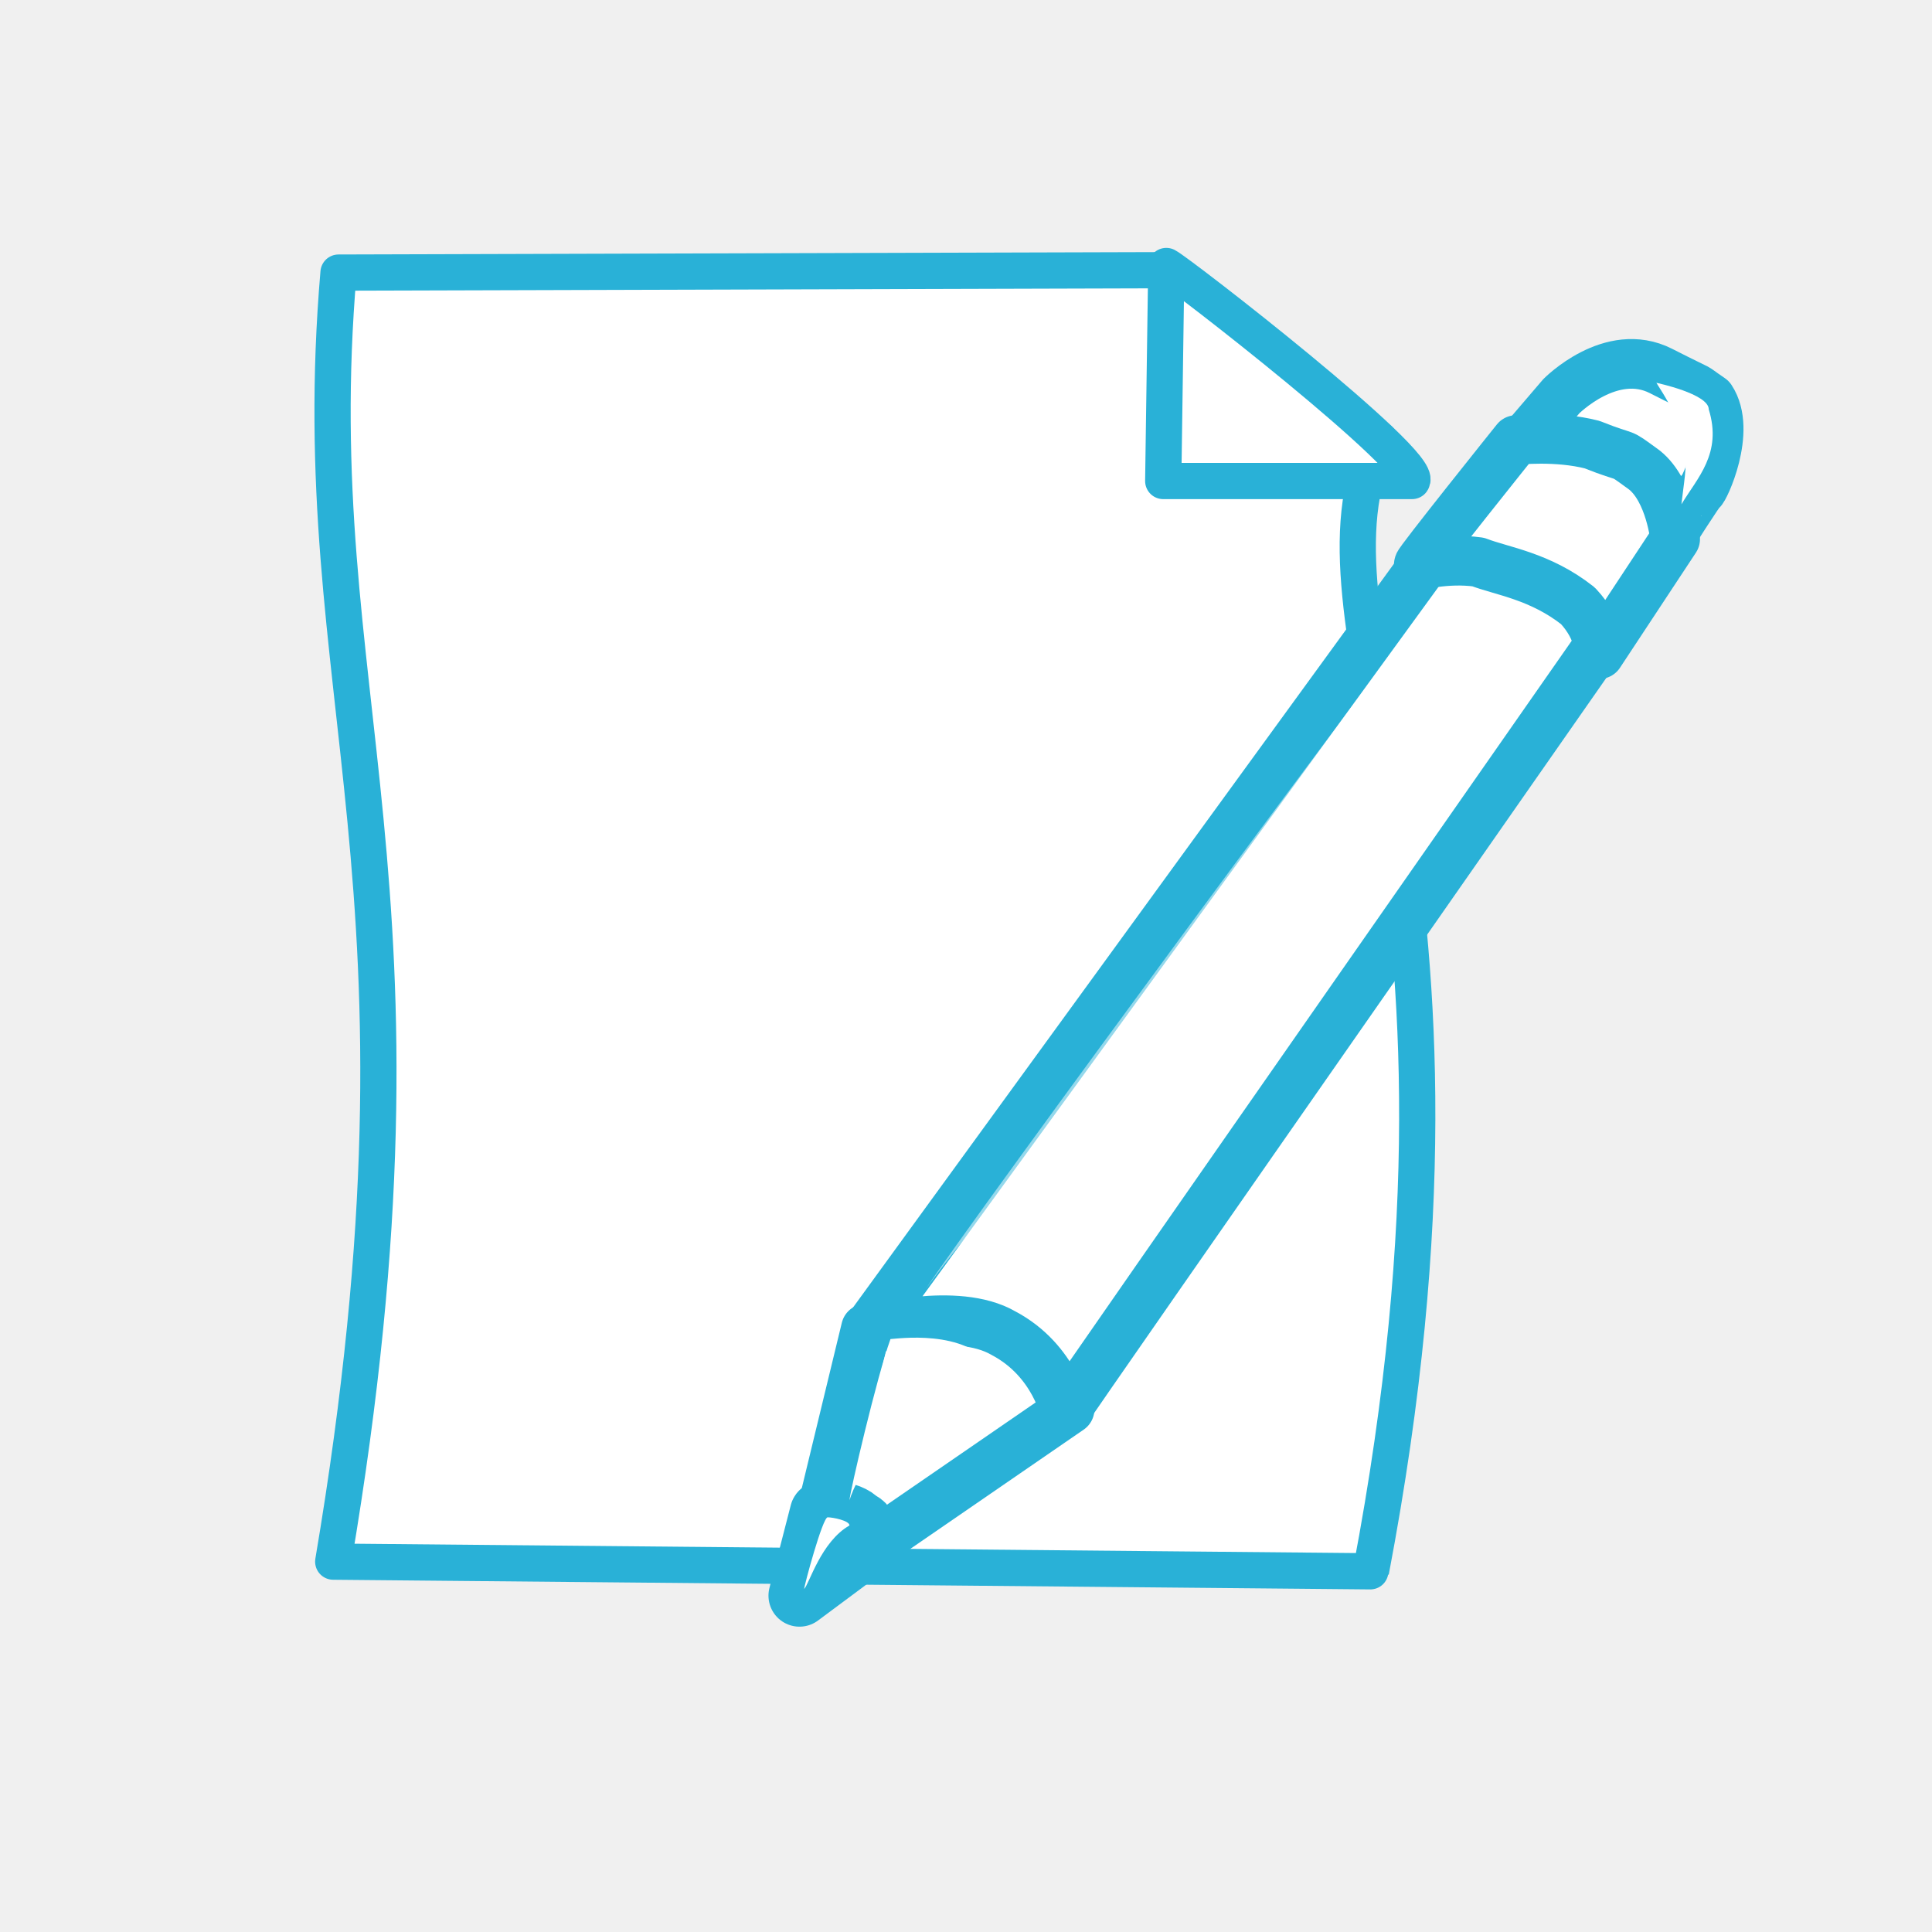
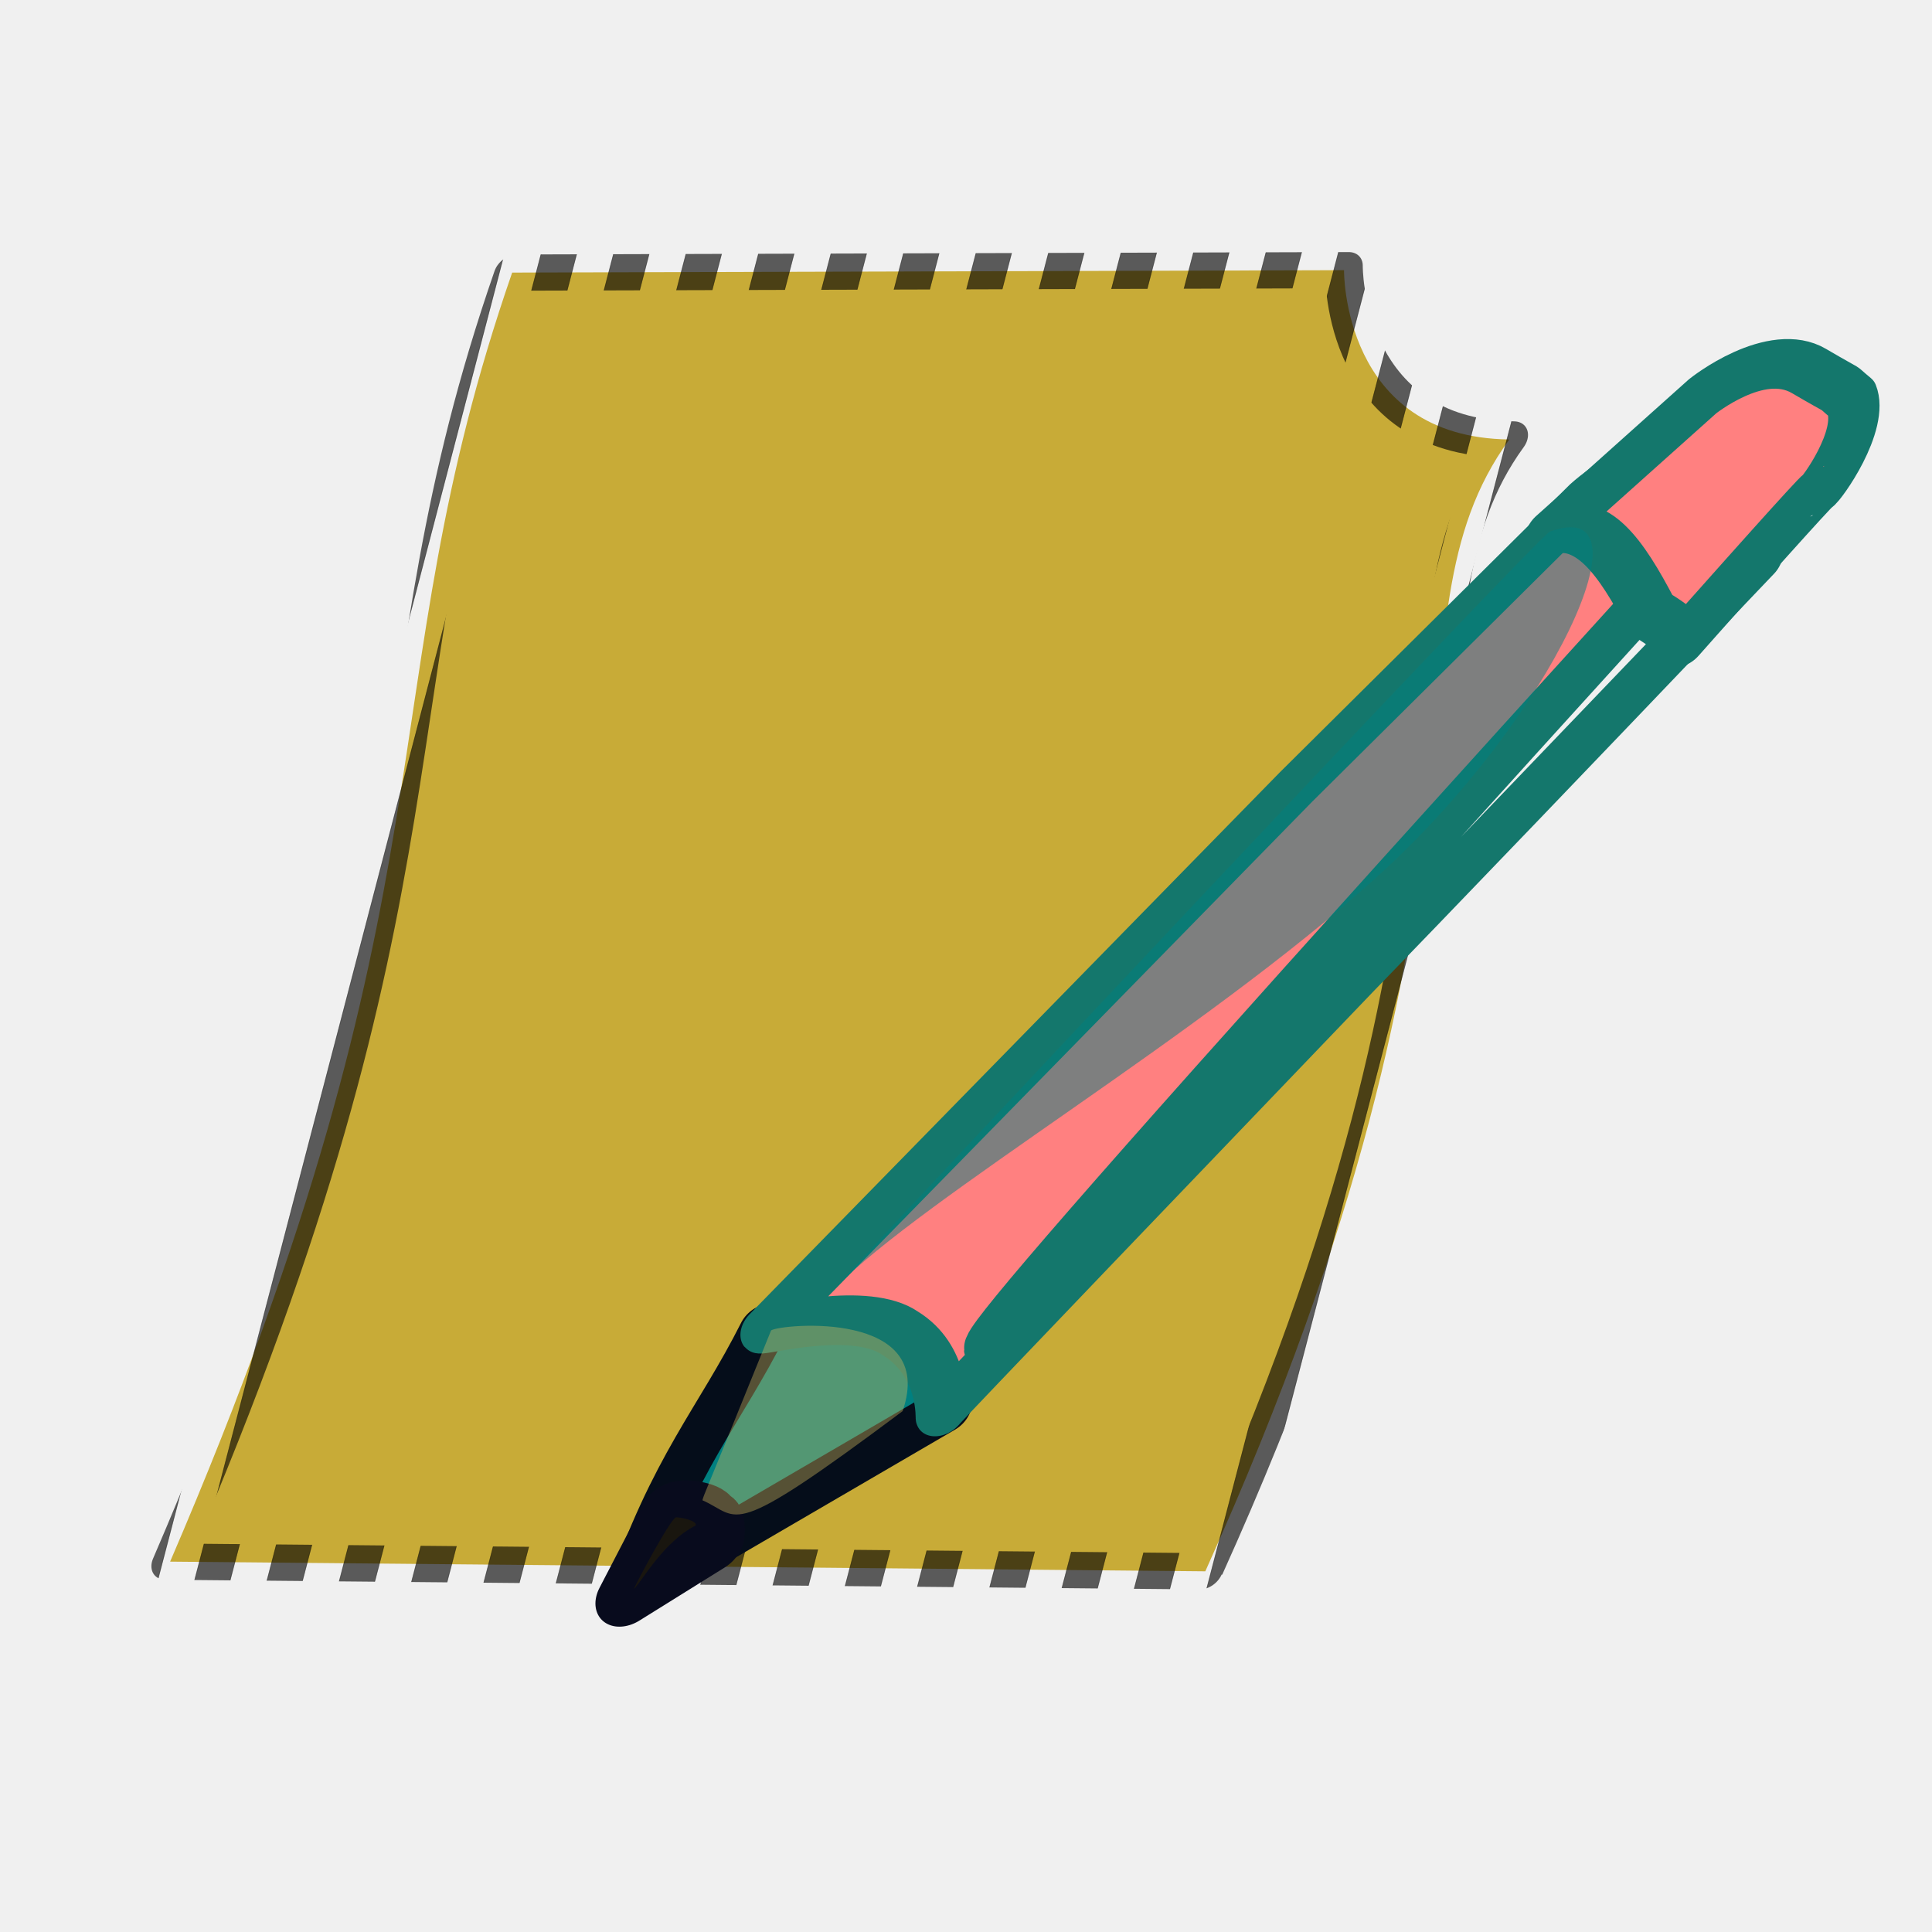
- <svg xmlns="http://www.w3.org/2000/svg" width="533.333" height="533.333">
-   <g>
-     <path d="m93.45,75.25c-10.033,117.369 30.39,167.462 -1.462,355.844c0,0 287.196,2.671 286.465,2.671c37.452,-196.841 -21.722,-260.88 2.29,-312.448c-46.366,-0.578 -57.829,-46.734 -57.829,-46.734l-229.464,0.668l-0,-0z" id="path588" stroke-linejoin="round" stroke-width="10" stroke="#29b1d7" fill-rule="evenodd" fill="#ffffff" />
-     <path d="m321.962,73.43l-0.849,59.355l68.681,0c3.392,-5.088 -64.441,-57.659 -67.832,-59.355z" id="path589" stroke-linejoin="round" stroke-width="10" stroke="#29b1d7" fill-rule="evenodd" fill="#ffffff" />
-     <path d="m239.043,366.768l-17.688,73.081l73.916,-50.839c0,0 -6.439,-43.213 -56.228,-22.242z" id="path554" stroke-linejoin="round" stroke-width="13.699" stroke="#29b1d7" fill-rule="evenodd" fill="#ffffff" />
-     <path d="m239.699,366.768l166.399,-228.776c0,0 15.723,-19.065 33.411,-8.261c5.242,1.271 3.931,0 14.413,7.626c2.62,1.907 3.93,17.158 3.93,17.158c0,0 -163.779,234.495 -163.779,235.131c0,0.635 -2.621,-13.981 -17.033,-21.607c-13.103,-7.625 -36.686,-0.635 -37.341,-1.27z" id="path553" stroke-linejoin="round" stroke-width="13.699" stroke="#29b1d7" fill-rule="evenodd" fill="#ffffff" />
-     <path fill="black" d="m220.7,440.485l5.896,-22.878c0,-0.636 7.861,-0.636 10.482,2.542c2.621,0.636 3.276,5.719 3.276,5.719l-19.654,14.616z" id="path555" stroke-linejoin="round" stroke-width="17.123" stroke="#29b1d7" fill-rule="evenodd" />
-     <path d="m398.892,146.889l32.1,-37.494c0,0 13.757,-13.981 27.515,-6.99c13.757,6.99 7.206,3.177 13.758,7.626c5.895,8.897 -1.966,25.42 -2.621,25.42c-0.655,0 -26.86,41.943 -26.86,41.943c0,0 6.551,-7.626 -4.586,-13.346c-12.447,-15.887 -39.961,-17.158 -39.306,-17.158z" id="path556" stroke-linejoin="round" stroke-width="13.699" stroke="#29b1d7" fill-rule="evenodd" fill="#ffffff" />
-     <path d="m391.686,155.786c-0.655,0 26.86,-34.316 26.86,-34.316c0,0 11.137,-1.271 20.964,1.271c11.138,4.448 6.551,1.271 14.413,6.99c7.206,5.719 8.516,19.065 8.516,19.065l-20.964,31.775c0,0 0.655,-6.355 -5.896,-13.345c-10.482,-8.262 -20.964,-9.533 -27.515,-12.075c-9.172,-1.271 -17.033,1.271 -16.378,0.635z" id="path557" stroke-linejoin="round" stroke-width="13.699" stroke="#29b1d7" fill-rule="evenodd" fill="#ffffff" />
-     <path style="vector-effect: non-scaling-stroke; " d="m221.993,438.629c0,-0.899 5.096,-19.772 6.485,-19.772c1.39,0 6.022,0.899 6.022,2.247c-7.875,4.494 -11.118,16.177 -12.507,17.525z" id="path566" stroke-linejoin="round" stroke-width="17.123" fill-rule="evenodd" fill="#ffffff" />
-     <path d="m255.608,355.763c10.684,-16.46 137.152,-188.489 140.923,-190.928c52.791,-21.337 -103.843,139.718 -140.923,190.928z" id="path564" stroke-linejoin="round" stroke-width="17.123" fill-rule="evenodd" fill-opacity="0.504" fill="#ffffff" />
-     <path d="m234.507,414.152c0,-1.829 7.542,-34.139 11.312,-44.503c1.257,0 21.127,-3.026 28.04,7.948c-24.509,3.657 -38.095,31.678 -39.352,36.555z" id="path565" stroke-linejoin="round" stroke-width="17.123" fill-rule="evenodd" fill="#ffffff" />
-     <path d="m457.25,105.678c0,0 14.454,3.048 14.454,7.316c3.77,12.193 -3.143,18.899 -7.542,26.214c1.257,-11.583 3.771,-17.07 -6.913,-33.53z" id="path567" stroke-linejoin="round" stroke-width="17.123" fill-rule="evenodd" fill="#ffffff" />
+ <svg xmlns="http://www.w3.org/2000/svg" xmlns:ns1="http://www.openswatchbook.org/uri/2009/osb" xmlns:xlink="http://www.w3.org/1999/xlink" width="533.333" height="533.333" id="svg2" version="1.1">
+   <defs id="defs21">
+     <linearGradient id="linearGradient5649" ns1:paint="solid">
+       <stop style="stop-color:#14776c;stop-opacity:1;" offset="0" id="stop5651" />
+     </linearGradient>
+     <linearGradient id="linearGradient5629" ns1:paint="solid">
+       <stop style="stop-color:#f0e65a;stop-opacity:1;" offset="0" id="stop5631" />
+     </linearGradient>
+     <linearGradient id="linearGradient5623" ns1:paint="solid">
+       <stop style="stop-color:#f0e68c;stop-opacity:1;" offset="0" id="stop5625" />
+     </linearGradient>
+     <pattern id="Strips1_1" patternTransform="translate(0,0) scale(10,10)" height="1" width="2" patternUnits="userSpaceOnUse">
+       <rect id="rect4890" height="2" width="1" y="-0.5" x="0" style="fill:black;stroke:none" />
+     </pattern>
+     <linearGradient xlink:href="#linearGradient5649" id="linearGradient5653" x1="392.045" y1="138.938" x2="481.401" y2="138.938" gradientUnits="userSpaceOnUse" />
+   </defs>
+   <g id="g4" transform="matrix(1,0,-0.2612486,1,67.59489,0)">
+     <path d="M 93.45,75.25 C 83.417,192.619 123.84,242.712 91.988,431.094 c 0,0 287.196,2.671 286.465,2.671 37.452,-196.841 -21.722,-260.88 2.29,-312.448 -46.365,-0.578 -57.829,-46.734 -57.829,-46.734 l -229.464,0.668 -8e-6,-2.3e-5 z" id="path588" style="fill:#c8ab37;fill-rule:evenodd;stroke:url(#Strips1_1);stroke-width:10;stroke-linejoin:round;fill-opacity:1;stroke-opacity:0.624" />
+     <path d="m 239.043,366.768 c -5.896,24.36 -14.913,36.774 -17.688,73.081 l 42.224,-29.041 31.692,-21.797 c 0,0 -6.439,-43.213 -56.228,-22.242 z" id="path554" style="fill:#008080;fill-rule:evenodd;stroke:#050d1a;stroke-width:13.699;stroke-linejoin:round;stroke-opacity:1" />
+     <path d="M 239.699,366.768 346.914,217.272 406.098,137.992 c 0,0 15.723,-19.065 33.411,-8.261 5.242,1.271 -7.596,33.106 -7.596,33.106 -305.903,472.499 25.939,-8.322 25.939,-8.322 0,0 -33.087,47.373 -69.518,99.592 l -0.908,1.302 c -44.385,63.621 -93.353,133.89 -93.353,134.237 0,0.635 -2.621,-13.981 -17.033,-21.607 -13.103,-7.625 -36.686,-0.635 -37.341,-1.27 z" id="path553" style="fill:#ff8080;fill-opacity:1;fill-rule:evenodd;stroke:#14776c;stroke-width:13.699;stroke-linejoin:round;stroke-opacity:1" />
+     <path d="m 220.7,440.485 5.896,-22.878 c 0,-0.636 7.861,-0.636 10.482,2.542 2.621,0.636 3.276,5.719 3.276,5.719 l -19.654,14.616 z" id="path555" style="fill:#008080;fill-rule:evenodd;stroke:#080b1d;stroke-width:17.123;stroke-linejoin:round;stroke-opacity:1" />
+     <path d="m 398.892,146.889 17.938,-20.952 3.305,-3.86 2.537,-2.964 8.32,-9.718 c 0,0 13.757,-13.981 27.515,-6.99 13.757,6.99 7.206,3.177 13.758,7.626 5.895,8.897 -1.966,25.42 -2.621,25.42 -0.257,0 -4.452,6.464 -9.453,14.316 -1.855,2.912 -3.82,6.016 -5.737,9.051 -6.08,9.629 -11.67,18.575 -11.67,18.575 0,0 0.84,-2.052 -10.297,-7.772 -12.447,-15.887 -23.555,-27.51 -33.596,-22.732 z" id="path556" style="fill:#ff8080;fill-opacity:1;fill-rule:evenodd;stroke:url(#linearGradient5653);stroke-width:13.699;stroke-linejoin:round;stroke-opacity:1" />
+     <path style="fill:#2b2200;fill-rule:evenodd;stroke-width:17.123;stroke-linejoin:round;fill-opacity:0.491" d="m 221.993,438.629 c 0,-0.899 5.096,-19.772 6.485,-19.772 1.39,0 6.022,0.899 6.022,2.247 -7.875,4.494 -11.118,16.177 -12.507,17.525 z" id="path566" />
+     <path d="M 255.608,355.763 C 266.292,339.302 394.816,149.195 398.587,146.756 c 26.367,-10.657 14.354,51.305 -22.777,95.237 -37.21,44.025 -101.643,88.138 -120.203,113.77 z" id="path564" style="fill:#008080;fill-opacity:0.504;fill-rule:evenodd;stroke-width:17.123;stroke-linejoin:round" />
+     <path d="m 234.507,414.152 c 0,-1.829 0,0 6.707,-46.892 2.212,-1.773 44.449,-5.819 42.136,22.281 -39.352,36.555 -36.878,29.326 -48.842,24.611 z" id="path565" style="fill:#d3bc5f;fill-opacity:0.392;fill-rule:evenodd;stroke-width:17.123;stroke-linejoin:round" />
  </g>
</svg>
